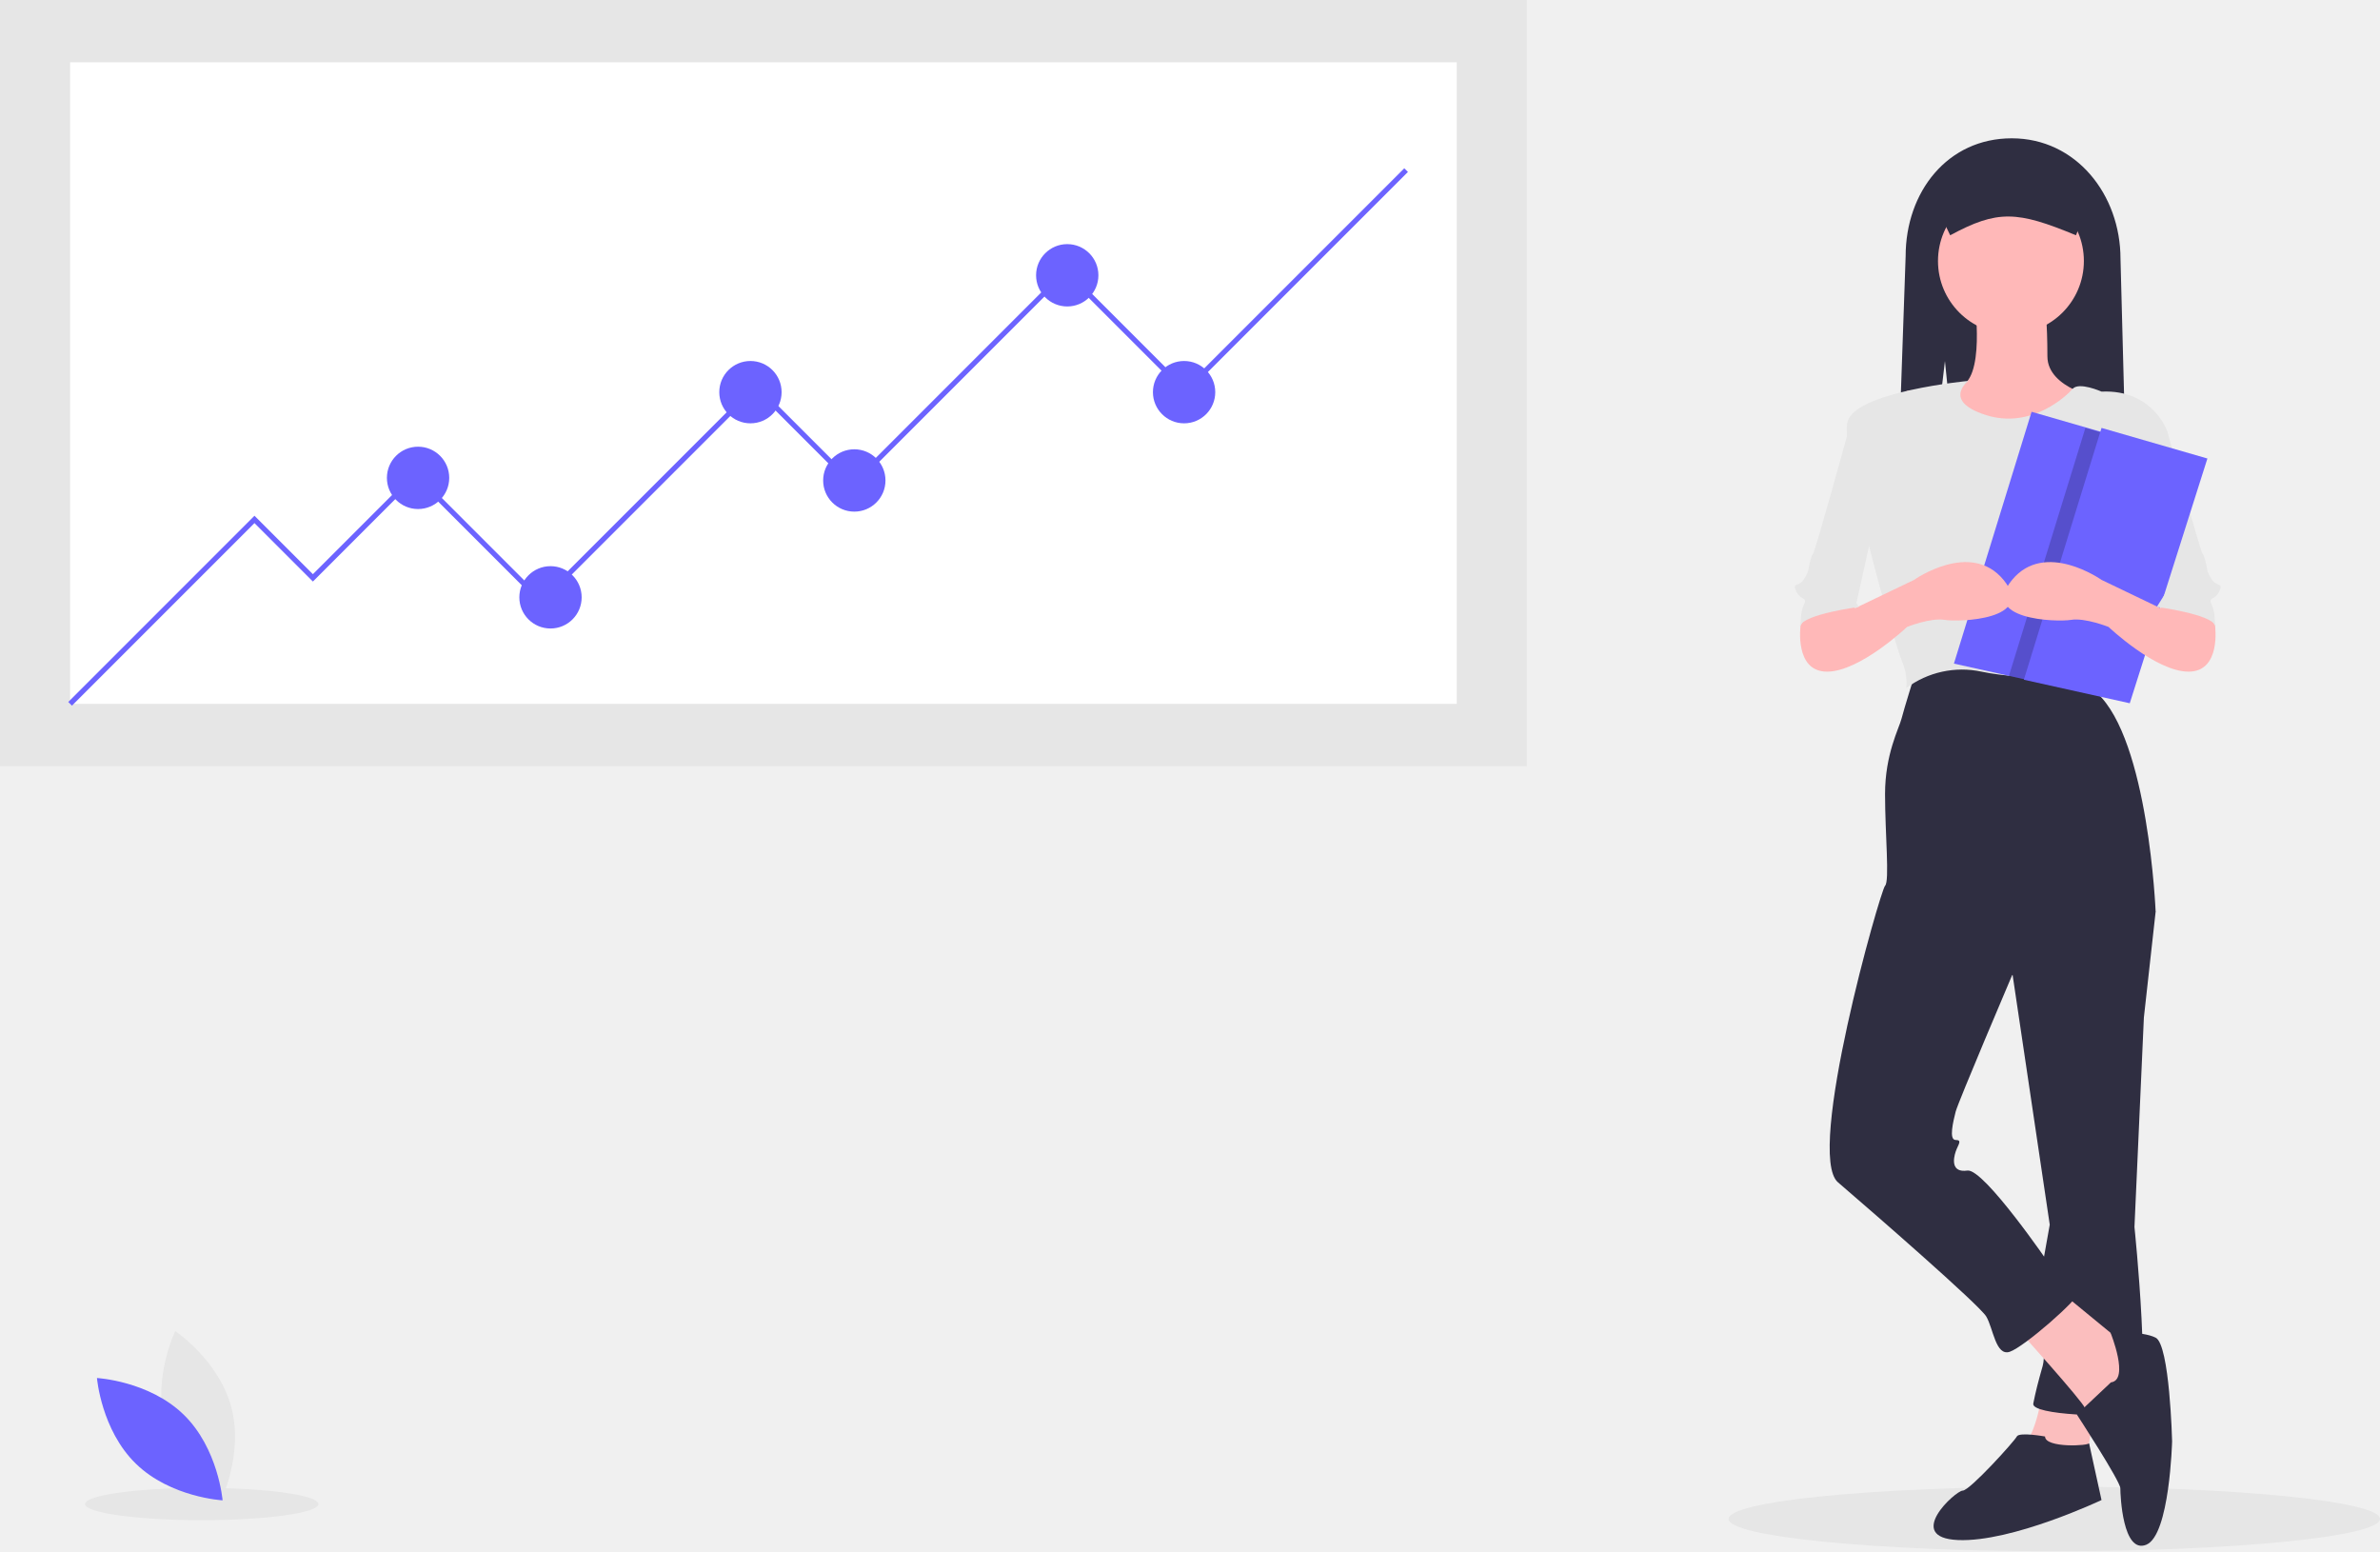
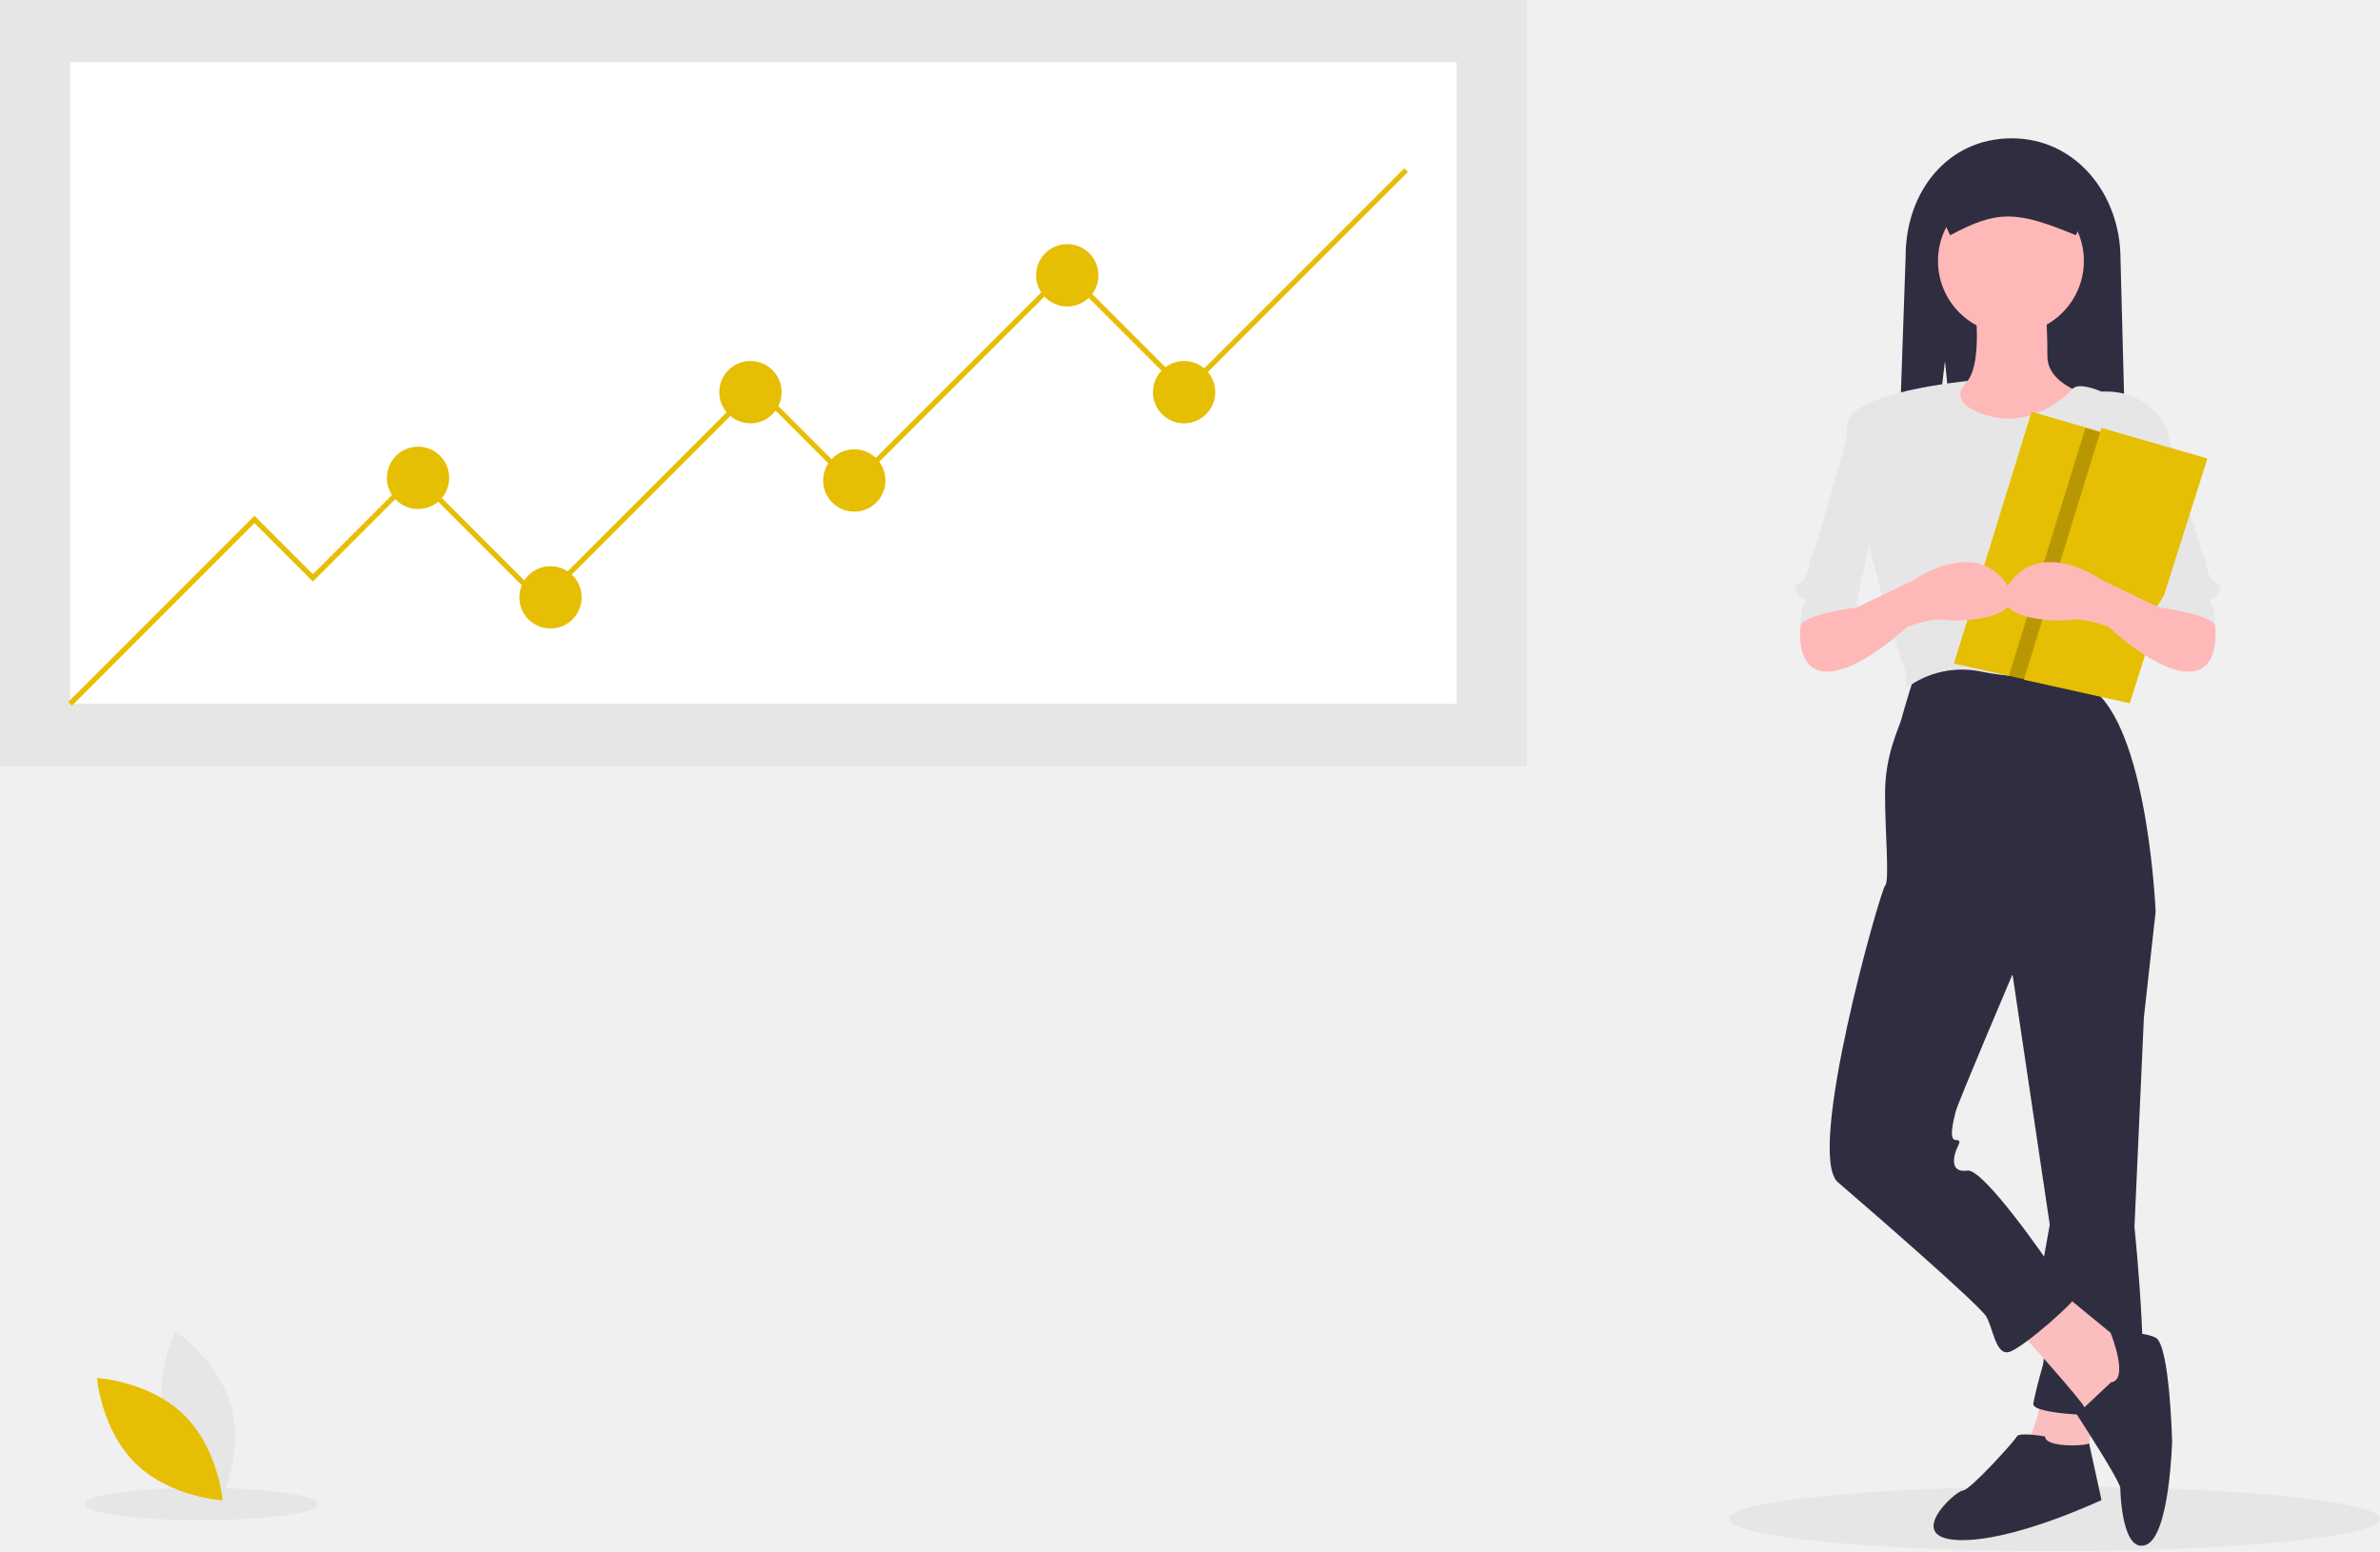
<svg xmlns="http://www.w3.org/2000/svg" id="ad1dbded-e6d6-4106-9f5c-9042f8f56d9b" data-name="Layer 1" width="884.706" height="576.533" viewBox="0 0 884.706 576.533">
  <ellipse cx="763.628" cy="564.533" rx="121.077" ry="12" fill="#e6e6e6" />
  <ellipse cx="74.99" cy="559" rx="43.363" ry="6" fill="#e6e6e6" />
  <rect width="567.571" height="284.751" fill="#e6e6e6" />
  <rect x="26.062" y="23.166" width="515.448" height="238.419" fill="#fff" />
-   <polygon points="26.744 262.267 25.379 260.902 94.595 191.687 116.314 213.405 154.441 175.277 201.256 222.092 280.89 142.458 317.087 178.656 396.238 99.504 440.64 143.906 522.004 62.542 523.369 63.907 440.64 146.636 396.238 102.234 317.087 181.385 280.89 145.188 201.256 224.822 154.441 178.007 116.314 216.135 94.595 194.416 26.744 262.267" fill="#6c63ff" />
-   <circle cx="396.721" cy="102.317" r="11.583" fill="#6c63ff" />
-   <circle cx="155.406" cy="177.607" r="11.583" fill="#6c63ff" />
-   <circle cx="317.57" cy="178.573" r="11.583" fill="#6c63ff" />
-   <circle cx="204.635" cy="222.009" r="11.583" fill="#6c63ff" />
-   <circle cx="278.959" cy="145.754" r="11.583" fill="#6c63ff" />
-   <circle cx="440.157" cy="145.754" r="11.583" fill="#6c63ff" />
+   <polygon points="26.744 262.267 25.379 260.902 94.595 191.687 116.314 213.405 154.441 175.277 201.256 222.092 280.89 142.458 317.087 178.656 396.238 99.504 440.64 143.906 522.004 62.542 523.369 63.907 440.64 146.636 396.238 102.234 317.087 181.385 280.89 145.188 201.256 224.822 154.441 178.007 116.314 216.135 94.595 194.416 26.744 262.267" fill="#e6be03" />
+   <circle cx="396.721" cy="102.317" r="11.583" fill="#e6be03" />
+   <circle cx="155.406" cy="177.607" r="11.583" fill="#e6be03" />
+   <circle cx="317.57" cy="178.573" r="11.583" fill="#e6be03" />
+   <circle cx="204.635" cy="222.009" r="11.583" fill="#e6be03" />
+   <circle cx="278.959" cy="145.754" r="11.583" fill="#e6be03" />
+   <circle cx="440.157" cy="145.754" r="11.583" fill="#e6be03" />
  <path d="M219.014,691.241c4.7,17.374,20.798,28.134,20.798,28.134s8.478-17.409,3.778-34.782-20.798-28.134-20.798-28.134S214.314,673.867,219.014,691.241Z" transform="translate(-157.6471 -161.7335)" fill="#e6e6e6" />
-   <path d="M225.92,687.507c12.897,12.554,14.472,31.854,14.472,31.854s-19.335-1.056-32.231-13.61-14.472-31.854-14.472-31.854S213.023,674.952,225.92,687.507Z" transform="translate(-157.6471 -161.7335)" fill="#6c63ff" />
+   <path d="M225.92,687.507c12.897,12.554,14.472,31.854,14.472,31.854s-19.335-1.056-32.231-13.61-14.472-31.854-14.472-31.854S213.023,674.952,225.92,687.507Z" transform="translate(-157.6471 -161.7335)" fill="#e6be03" />
  <path d="M880.632,295.93l7.387,73.052h60.794l-2.922-111.039c0-23.9-16.522-44.805-40.422-44.805s-39.448,19.931-39.448,43.831l-3.896,112.013h9.912Z" transform="translate(-157.6471 -161.7335)" fill="#2f2e41" />
  <path d="M916.969,679.013s-2.624,16.619-6.997,19.243,22.741,8.747,22.741,8.747l4.373-26.24Z" transform="translate(-157.6471 -161.7335)" fill="#fbbebe" />
  <path d="M949.331,489.211l9.621,11.371-4.373,39.36-3.499,77.845s6.997,67.349,0,69.098-38.485.875-37.611-3.499,1.749-7.872,3.499-13.995-1.749-27.989-1.749-27.989l4.373-24.491-15.744-105.834Z" transform="translate(-157.6471 -161.7335)" fill="#2f2e41" />
  <path d="M917.843,695.632s-9.621-1.749-10.496,0S889.854,715.749,887.23,715.749s-21.867,17.493-1.749,18.368,53.355-14.869,53.355-14.869-4.891-22.257-4.632-21.187S917.843,700.005,917.843,695.632Z" transform="translate(-157.6471 -161.7335)" fill="#2f2e41" />
  <path d="M907.347,655.397s24.491,27.115,25.365,29.739,13.995,0,13.995,0l5.248-17.493-4.373-6.123-24.491-20.117Z" transform="translate(-157.6471 -161.7335)" fill="#fbbebe" />
  <path d="M942.334,675.515,929.651,687.452s16.181,24.798,16.181,27.422.875,24.491,9.621,20.992,9.621-38.485,9.621-38.485-.875-35.861-6.123-38.485-16.75-1.795-16.75-1.795S949.331,674.64,942.334,675.515Z" transform="translate(-157.6471 -161.7335)" fill="#2f2e41" />
  <path d="M869.737,411.366s-4.373,13.995-5.248,17.493-6.123,13.12-6.123,27.989,1.749,32.363,0,34.112-29.739,99.712-17.493,110.208,52.48,45.483,55.104,49.856,3.499,14.869,8.747,13.12,25.365-19.243,26.24-22.741-11.371-9.621-11.371-9.621-24.491-35.861-30.613-34.987-5.248-4.373-4.373-6.997,2.624-4.373,0-4.373-.875-6.997,0-10.496S905.598,524.198,905.598,524.198l53.355-23.616s-2.624-63.85-21.867-81.344l-4.373-10.496S883.731,405.243,869.737,411.366Z" transform="translate(-157.6471 -161.7335)" fill="#2f2e41" />
  <path d="M891.603,273.169s4.373,30.613-6.123,32.363-19.243.875-19.243,1.749S892.478,335.27,892.478,335.27l24.491-1.749L938.835,309.905s-20.117-3.499-20.117-15.744-.875-20.992-.875-20.992Z" transform="translate(-157.6471 -161.7335)" fill="#ffb8b8" />
  <circle cx="747.514" cy="97.004" r="27.115" fill="#ffb8b8" />
  <path d="M889.336,303.305s-42.341,3.976-44.965,15.347,17.493,82.218,20.117,88.341,1.749,10.496,1.749,10.496a34.607,34.607,0,0,1,27.989-6.123c16.619,3.499,40.235,1.749,40.235,1.749s7.872-32.363,9.621-35.861,8.747-22.741,8.747-27.989,10.496-27.115,10.496-27.115-5.248-15.744-24.491-14.869c0,0-8.393-3.757-10.757-1.004s-15.483,14.998-32.102,9.75S889.336,303.305,889.336,303.305Z" transform="translate(-157.6471 -161.7335)" fill="#e6e6e6" />
  <path d="M946.707,317.777l16.619,4.373s12.245,44.608,13.12,45.483,1.749,6.123,1.749,6.123,0,.875,1.749,3.499,4.373.875,2.624,4.373-4.373,1.749-2.624,5.248.875,13.12.875,13.12-4.373-16.619-20.117-12.245l-10.496-47.232Z" transform="translate(-157.6471 -161.7335)" fill="#e6e6e6" />
-   <polygon points="794.553 164.416 794.493 164.616 765.683 255.376 746.773 251.176 726.323 246.637 755.193 153.046 794.553 164.416" fill="#6c63ff" />
+   <polygon points="794.553 164.416 794.493 164.616 765.683 255.376 746.773 251.176 726.323 246.637 755.193 153.046 794.553 164.416" fill="#e6be03" />
  <path d="M861.293,317.777l-16.619,4.373s-12.245,44.608-13.12,45.483-1.749,6.123-1.749,6.123,0,.875-1.749,3.499-4.373.875-2.624,4.373,4.373,1.749,2.624,5.248-.875,13.12-.875,13.12,4.373-16.619,20.117-12.245l10.496-47.232Z" transform="translate(-157.6471 -161.7335)" fill="#e6e6e6" />
  <path d="M832.429,385.126l-5.464,9.132s-2.408,17.108,9.838,17.108,29.739-16.619,29.739-16.619,8.747-3.499,13.995-2.624,34.112,0,21.867-14.869-33.237,0-33.237,0l-21.867,10.496-11.371-6.123Z" transform="translate(-157.6471 -161.7335)" fill="#ffb8b8" />
  <path d="M839.864,373.318l8.747,13.995s-20.117,2.624-21.867,6.997,7.872-22.741,7.872-22.741Z" transform="translate(-157.6471 -161.7335)" fill="#e6e6e6" />
  <path d="M882.58,249.177c17.614-9.496,24.85-9.094,46.753,0l5.844-14.238a10.124,10.124,0,0,0-10.112-10.112H885.874A10.124,10.124,0,0,0,875.762,234.938Z" transform="translate(-157.6471 -161.7335)" fill="#2f2e41" />
  <polygon points="794.493 164.616 765.683 255.376 746.773 251.176 775.193 159.046 794.493 164.616" opacity="0.2" />
-   <polygon points="781.188 159.044 752.324 252.633 791.684 261.379 820.548 170.414 781.188 159.044" fill="#6c63ff" />
+   <polygon points="781.188 159.044 752.324 252.633 791.684 261.379 820.548 170.414 781.188 159.044" fill="#e6be03" />
  <path d="M975.571,385.126l5.464,9.132s2.408,17.108-9.838,17.108-29.739-16.619-29.739-16.619-8.747-3.499-13.995-2.624-34.112,0-21.867-14.869,33.237,0,33.237,0l21.867,10.496,11.371-6.123Z" transform="translate(-157.6471 -161.7335)" fill="#ffb8b8" />
  <path d="M968.136,373.318l-8.747,13.995s20.117,2.624,21.867,6.997-7.872-22.741-7.872-22.741Z" transform="translate(-157.6471 -161.7335)" fill="#e6e6e6" />
</svg>
